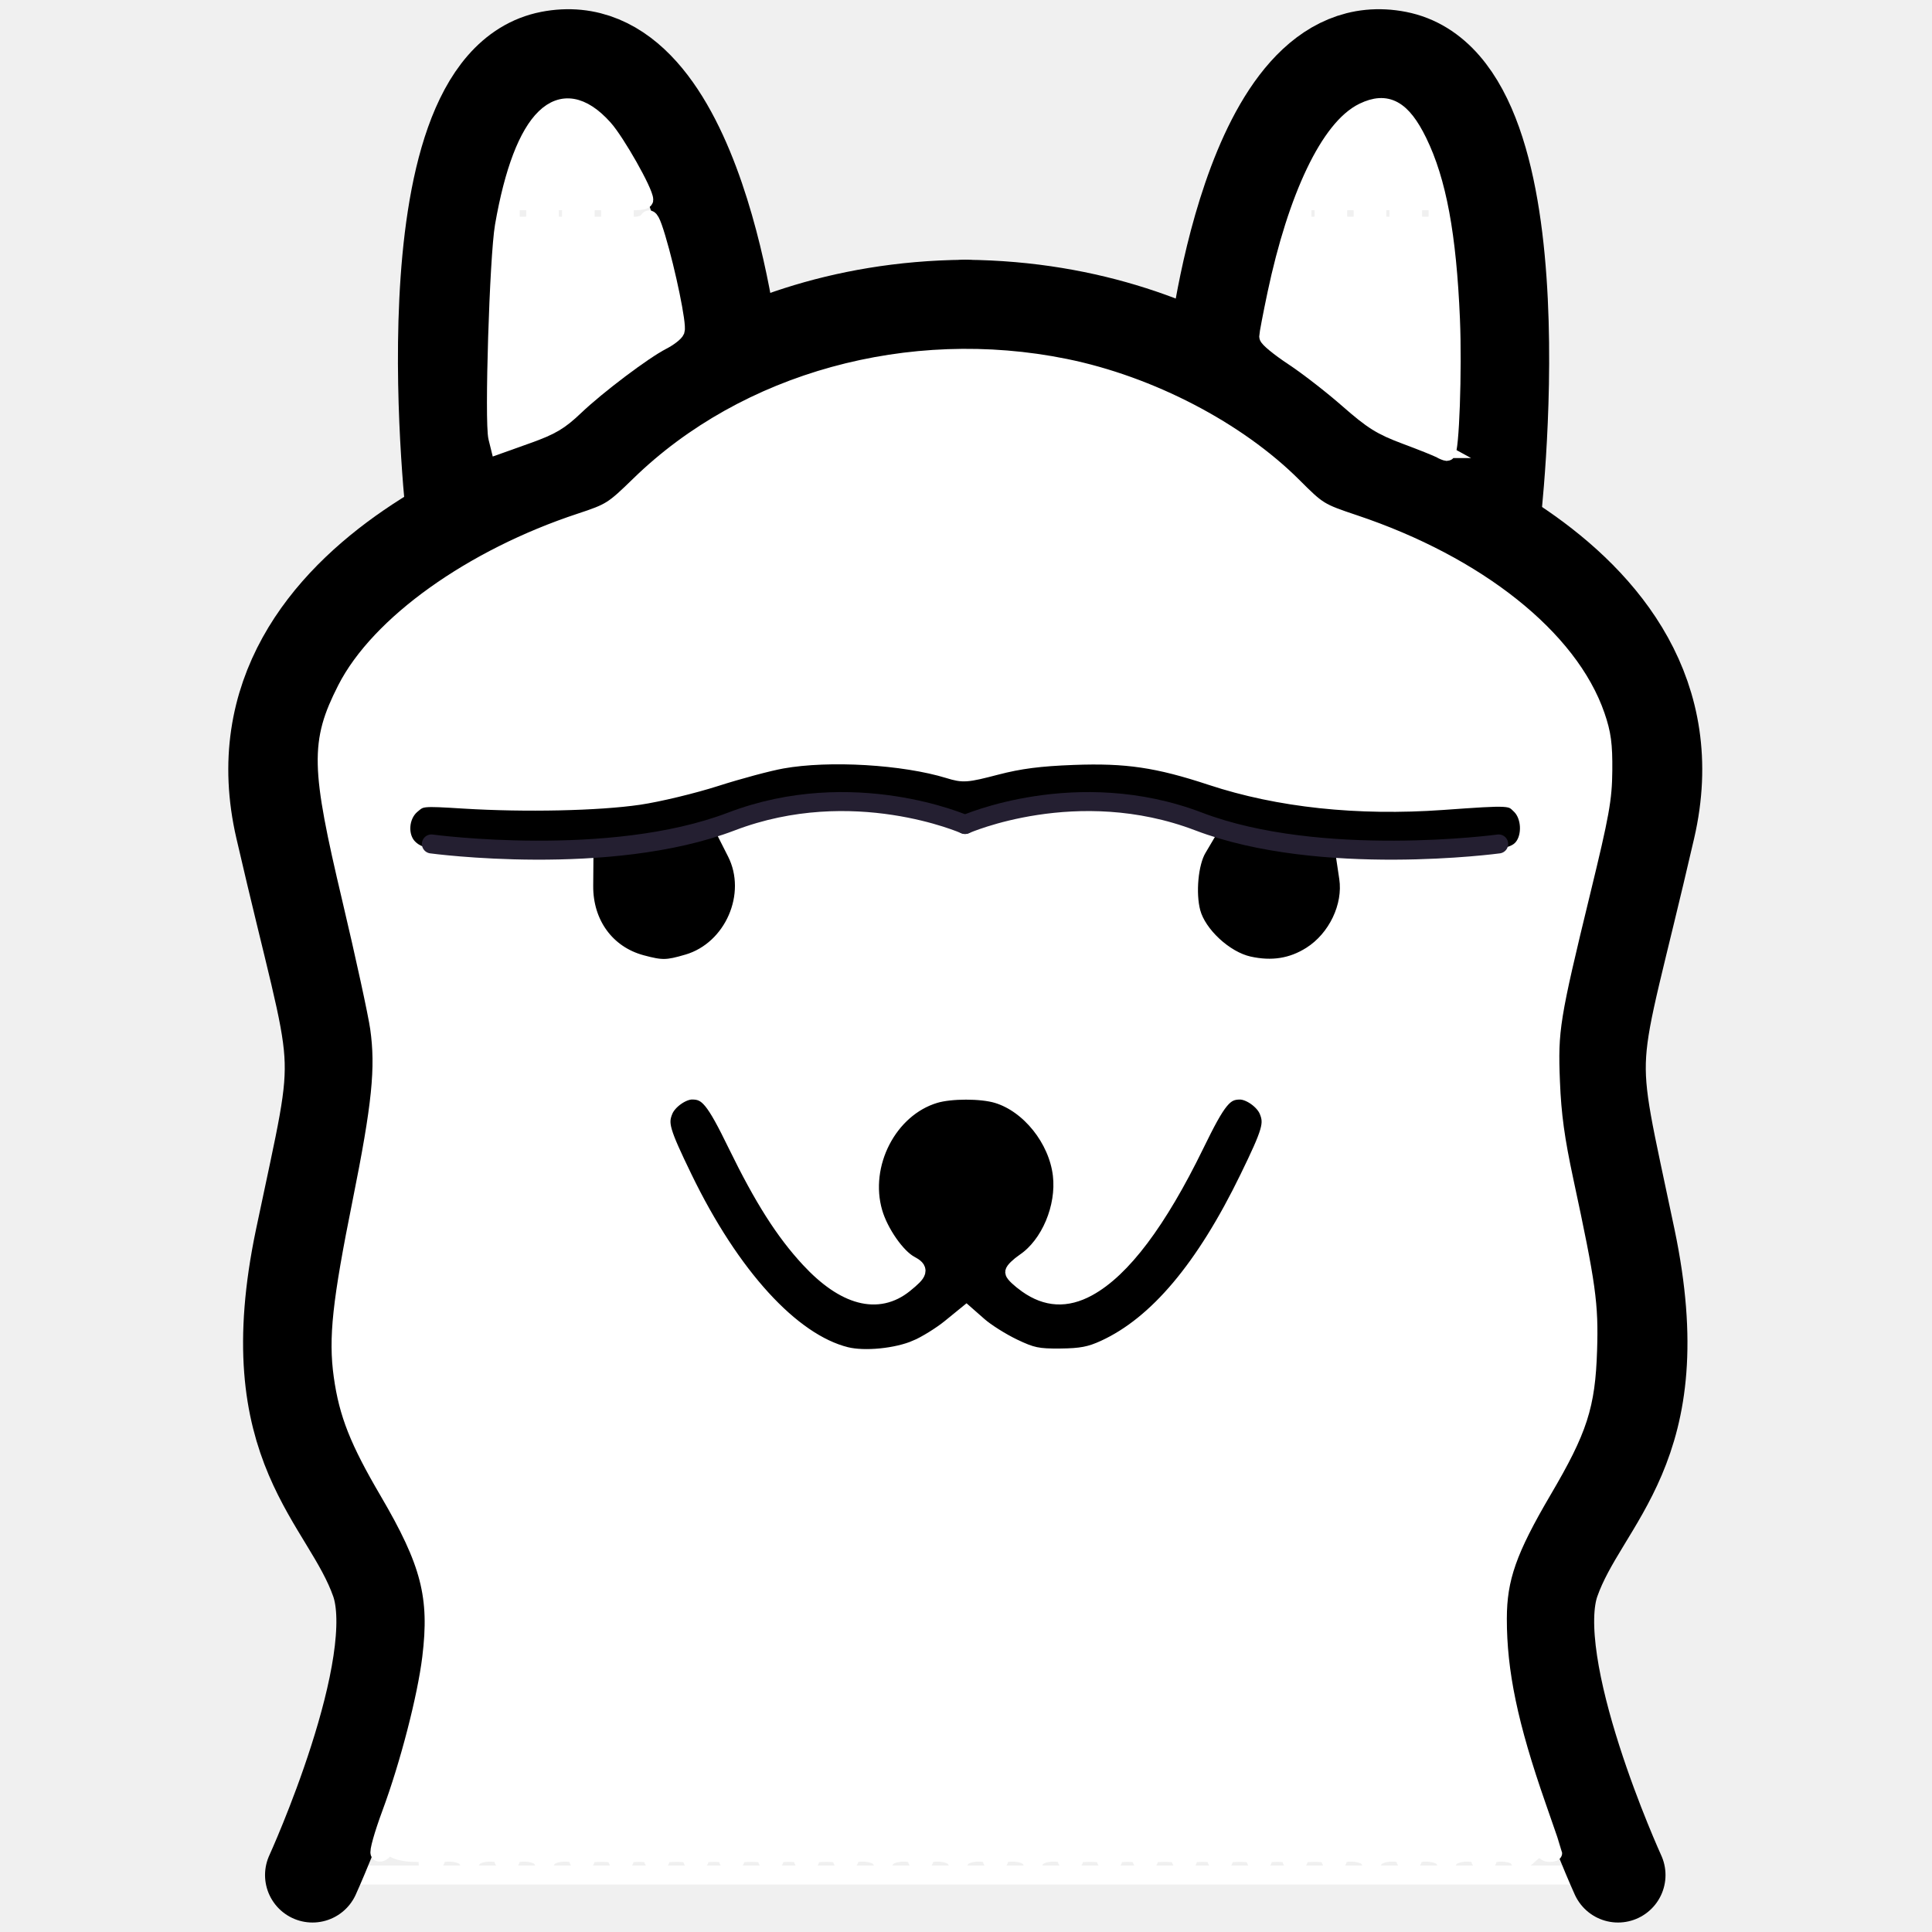
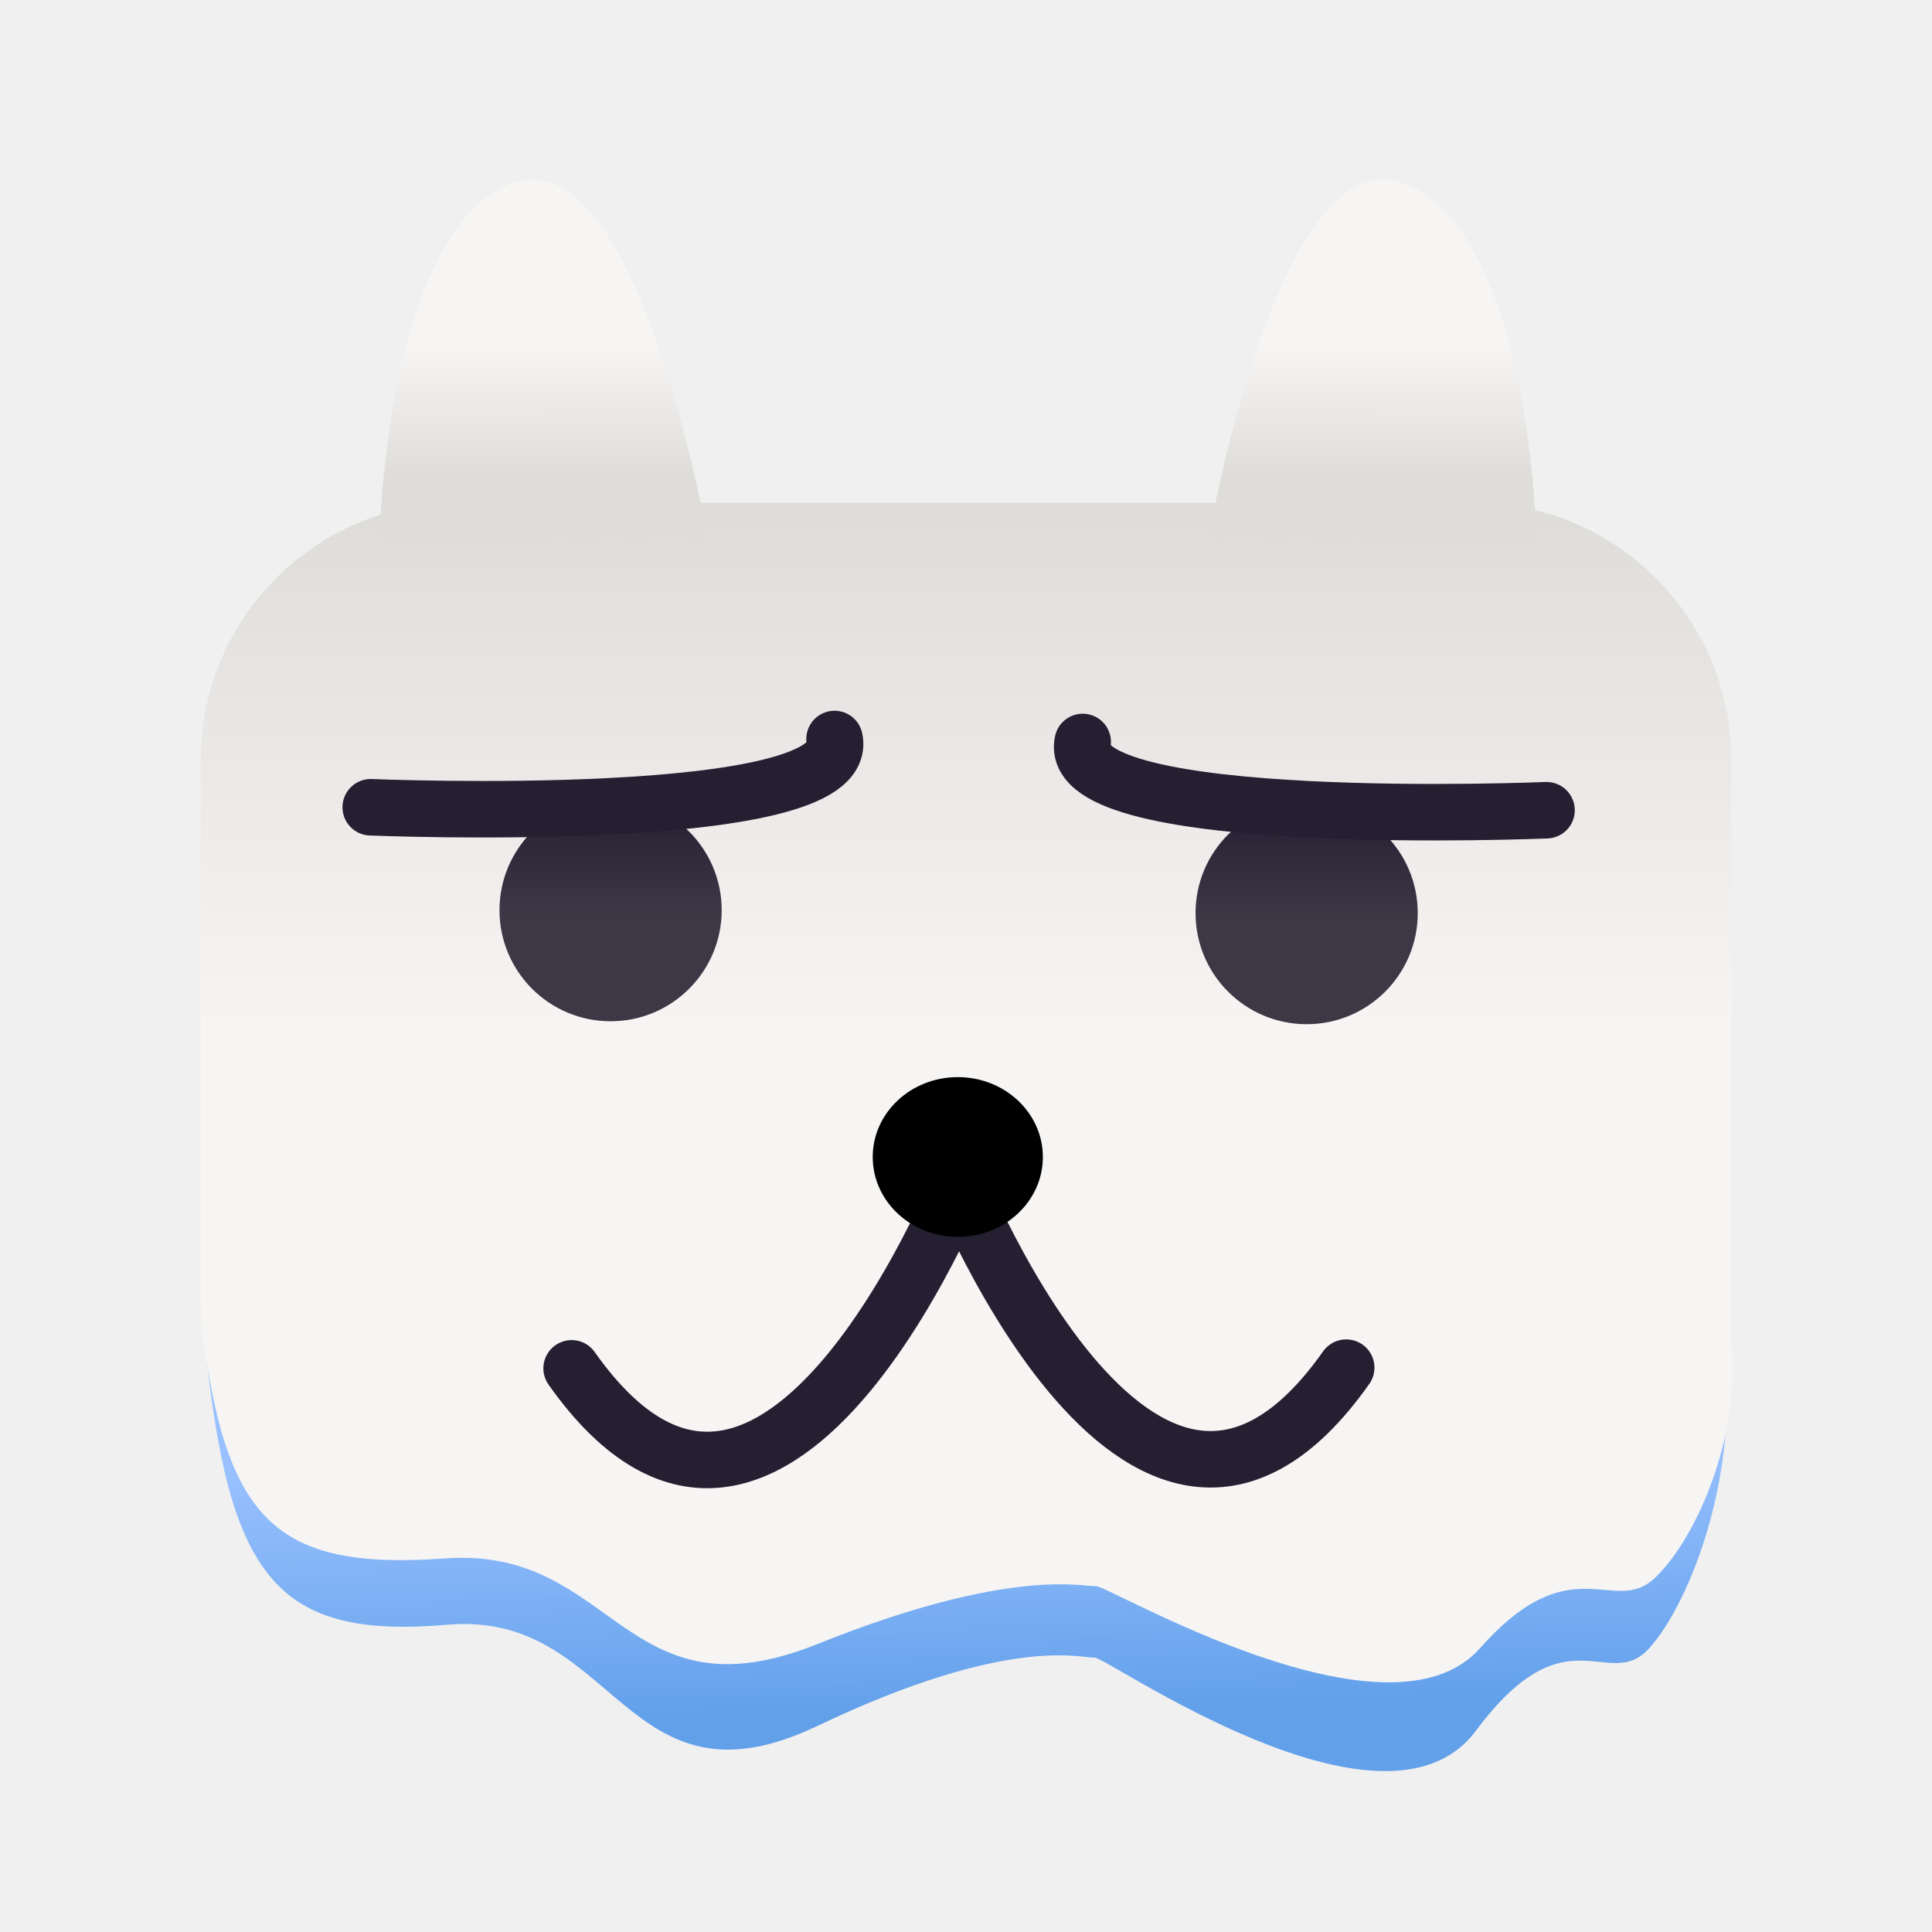
- <svg xmlns="http://www.w3.org/2000/svg" width="64" height="64" id="svg11300" version="1.0" style="display:inline;enable-background:new" viewBox="0 0 101.759 101.759" xml:space="preserve">
-   <defs id="defs3" />
-   <rect style="fill:none;stroke:#241f31;stroke-linecap:round;stroke-opacity:0" id="rect1" width="64" height="64" x="0.5" y="0.5" />
-   <g id="layer1" style="display:inline" transform="translate(-13.12037,-189.2404)">
-     <g id="layer2" style="display:none" />
-     <g id="layer4" style="display:none;enable-background:new" />
-     <g id="layer5" style="display:inline">
-       <path style="display:inline;fill:none;stroke:#000000;stroke-width:3;stroke-linecap:round;stroke-linejoin:miter;stroke-dasharray:none;stroke-opacity:1;enable-background:new" d="m 49.58,248.352 c 0,0 6.943,18.1 14.42,7.504" id="path2" />
-       <path style="display:inline;fill:none;stroke:#000000;stroke-width:3;stroke-linecap:round;stroke-linejoin:miter;stroke-dasharray:none;stroke-opacity:1;enable-background:new" d="m 78.42,248.352 c 0,0 -6.943,18.1 -14.42,7.504" id="path2-6" />
-       <circle style="display:inline;fill:#000000;stroke-width:1.833;enable-background:new" id="path3" cx="64" cy="251.689" r="4.957" />
-       <circle style="display:inline;fill:#000000;enable-background:new" id="path4" cx="48.08" cy="235.961" r="4.108" />
-       <circle style="display:inline;fill:#000000;enable-background:new" id="path4-7" cx="79.92" cy="236" r="4.108" />
-       <g id="g8">
-         <path style="display:inline;fill:#ffffff;stroke:#ffffff;stroke-width:1px;stroke-linecap:butt;stroke-linejoin:miter;stroke-opacity:1;enable-background:new" d="M 29.58,288 H 98.343" id="path8" />
-         <g id="g7" style="fill:none">
-           <path style="fill:none;stroke:#000000;stroke-width:5;stroke-linecap:round;stroke-linejoin:miter;stroke-dasharray:none;stroke-opacity:1" d="m 29.58,288 c 0,0 5.034,-11.015 3.449,-15.507 -1.585,-4.492 -6.289,-6.942 -3.979,-17.98 2.31,-11.038 2.156,-7.826 -1.044,-21.685 -3.2,-13.86 15.901,-18.926 15.901,-18.926 0,0 6.722,-8.361 20.054,-8.479" id="path5" />
-           <path style="display:inline;fill:none;stroke:#000000;stroke-width:5;stroke-linecap:round;stroke-linejoin:miter;stroke-dasharray:none;stroke-opacity:1;enable-background:new" d="m 98.343,288 c 0,0 -5.034,-11.015 -3.449,-15.507 1.585,-4.492 6.289,-6.942 3.979,-17.98 -2.31,-11.038 -2.156,-7.826 1.044,-21.685 3.2,-13.86 -15.901,-18.926 -15.901,-18.926 0,0 -6.722,-8.361 -20.054,-8.479" id="path5-5" />
-         </g>
-       </g>
-       <g id="g11">
-         <path style="fill:none;stroke:#000000;stroke-width:3;stroke-linecap:round;stroke-linejoin:miter;stroke-dasharray:none;stroke-opacity:1" d="m 35.854,232.827 c 0,0 9.385,1.269 15.802,-1.182 6.417,-2.451 12.305,0.158 12.305,0.158" id="path6" />
-         <path style="display:inline;fill:none;stroke:#000000;stroke-width:3;stroke-linecap:round;stroke-linejoin:miter;stroke-dasharray:none;stroke-opacity:1;enable-background:new" d="m 92.068,232.827 c 0,0 -9.385,1.269 -15.802,-1.182 -6.417,-2.451 -12.305,0.158 -12.305,0.158" id="path6-3" />
-       </g>
-       <path style="fill:none;stroke:#000000;stroke-width:5;stroke-linecap:butt;stroke-linejoin:miter;stroke-dasharray:none;stroke-opacity:1" d="m 37.052,216.754 c 0,0 -2.757,-22.91 5.049,-24.434 7.806,-1.523 9.603,15.861 9.603,15.861" id="path7" />
-       <path style="display:inline;fill:none;stroke:#000000;stroke-width:5;stroke-linecap:butt;stroke-linejoin:miter;stroke-dasharray:none;stroke-opacity:1;enable-background:new" d="m 91.743,216.754 c 0,0 2.757,-22.91 -5.049,-24.434 -7.806,-1.523 -9.603,15.861 -9.603,15.861" id="path7-5" />
-       <path style="fill:#ffffff;stroke:#ffffff;stroke-width:0.858;stroke-linecap:round;stroke-dasharray:none;stroke-opacity:1" d="m 35.604,115.134 c 0,-0.186 -0.191,-0.257 -0.689,-0.257 -0.379,0 -0.844,-0.097 -1.035,-0.214 -0.281,-0.174 -0.373,-0.17 -0.493,0.021 -0.081,0.129 -0.221,0.207 -0.311,0.172 -0.091,-0.035 0.177,-0.988 0.595,-2.117 0.949,-2.563 1.861,-6.091 2.118,-8.187 0.395,-3.225 -0.065,-5.01 -2.254,-8.745 -1.568,-2.675 -2.129,-4.094 -2.409,-6.089 -0.279,-1.988 -0.076,-3.882 0.985,-9.157 1.034,-5.141 1.231,-7.077 0.933,-9.18 -0.107,-0.755 -0.772,-3.812 -1.477,-6.793 -1.652,-6.978 -1.681,-8.24 -0.254,-11.051 1.747,-3.442 6.664,-6.953 12.372,-8.836 1.577,-0.52 1.71,-0.604 3.089,-1.948 5.615,-5.473 14.255,-7.854 22.452,-6.187 4.472,0.909 9.084,3.31 12.042,6.268 1.296,1.296 1.375,1.344 3.184,1.95 6.483,2.169 11.363,6.049 12.773,10.155 0.323,0.942 0.399,1.508 0.387,2.887 -0.013,1.5 -0.157,2.301 -1.145,6.361 -1.63,6.702 -1.723,7.281 -1.613,10.025 0.07,1.751 0.245,3.028 0.718,5.233 1.178,5.491 1.317,6.489 1.238,8.922 -0.094,2.915 -0.5,4.172 -2.383,7.378 -1.849,3.147 -2.367,4.622 -2.37,6.745 -0.004,2.816 0.586,5.639 2.059,9.854 0.47,1.346 0.855,2.466 0.855,2.49 1.9e-5,0.024 -0.116,0.043 -0.257,0.043 -0.142,0 -0.257,-0.077 -0.257,-0.172 0,-0.289 -0.27,-0.193 -0.774,0.274 -0.42,0.389 -0.5,0.411 -0.634,0.172 -0.208,-0.371 -1.509,-0.386 -1.509,-0.017 0,0.142 -0.116,0.257 -0.257,0.257 -0.142,0 -0.257,-0.116 -0.257,-0.257 0,-0.387 -1.3,-0.351 -1.536,0.043 -0.172,0.286 -0.189,0.286 -0.36,0 -0.236,-0.394 -1.536,-0.43 -1.536,-0.043 0,0.142 -0.116,0.257 -0.257,0.257 -0.142,0 -0.257,-0.116 -0.257,-0.257 0,-0.387 -1.3,-0.351 -1.536,0.043 -0.172,0.286 -0.189,0.286 -0.36,0 -0.236,-0.394 -1.536,-0.43 -1.536,-0.043 0,0.142 -0.116,0.257 -0.257,0.257 -0.142,0 -0.257,-0.116 -0.257,-0.257 0,-0.191 -0.2,-0.257 -0.772,-0.257 -0.572,0 -0.772,0.067 -0.772,0.257 0,0.142 -0.116,0.257 -0.257,0.257 -0.142,0 -0.257,-0.116 -0.257,-0.257 0,-0.186 -0.191,-0.257 -0.686,-0.257 -0.496,0 -0.686,0.071 -0.686,0.257 0,0.142 -0.116,0.257 -0.257,0.257 -0.142,0 -0.257,-0.116 -0.257,-0.257 0,-0.191 -0.2,-0.257 -0.772,-0.257 -0.572,0 -0.772,0.067 -0.772,0.257 0,0.142 -0.116,0.257 -0.257,0.257 -0.142,0 -0.257,-0.116 -0.257,-0.257 0,-0.186 -0.191,-0.257 -0.686,-0.257 -0.496,0 -0.686,0.071 -0.686,0.257 0,0.142 -0.116,0.257 -0.257,0.257 -0.142,0 -0.257,-0.116 -0.257,-0.257 0,-0.191 -0.2,-0.257 -0.772,-0.257 -0.572,0 -0.772,0.067 -0.772,0.257 0,0.142 -0.116,0.257 -0.257,0.257 -0.142,0 -0.257,-0.116 -0.257,-0.257 0,-0.186 -0.191,-0.257 -0.686,-0.257 -0.496,0 -0.686,0.071 -0.686,0.257 0,0.142 -0.116,0.257 -0.257,0.257 -0.142,0 -0.257,-0.116 -0.257,-0.257 0,-0.191 -0.2,-0.257 -0.772,-0.257 -0.572,0 -0.772,0.067 -0.772,0.257 0,0.142 -0.116,0.257 -0.257,0.257 -0.142,0 -0.257,-0.116 -0.257,-0.257 0,-0.387 -1.3,-0.351 -1.536,0.043 -0.172,0.286 -0.189,0.286 -0.36,0 -0.236,-0.394 -1.536,-0.43 -1.536,-0.043 0,0.142 -0.116,0.257 -0.257,0.257 -0.142,0 -0.257,-0.116 -0.257,-0.257 0,-0.387 -1.3,-0.351 -1.536,0.043 -0.172,0.286 -0.189,0.286 -0.36,0 -0.236,-0.394 -1.536,-0.43 -1.536,-0.043 0,0.142 -0.116,0.257 -0.257,0.257 -0.142,0 -0.257,-0.116 -0.257,-0.257 0,-0.387 -1.3,-0.351 -1.536,0.043 -0.172,0.286 -0.189,0.286 -0.36,0 -0.236,-0.394 -1.536,-0.43 -1.536,-0.043 0,0.142 -0.116,0.257 -0.257,0.257 -0.142,0 -0.257,-0.116 -0.257,-0.257 0,-0.191 -0.2,-0.257 -0.772,-0.257 -0.572,0 -0.772,0.067 -0.772,0.257 0,0.142 -0.116,0.257 -0.257,0.257 -0.142,0 -0.257,-0.116 -0.257,-0.257 0,-0.186 -0.191,-0.257 -0.686,-0.257 -0.496,0 -0.686,0.071 -0.686,0.257 0,0.142 -0.116,0.257 -0.257,0.257 -0.142,0 -0.257,-0.116 -0.257,-0.257 0,-0.191 -0.2,-0.257 -0.772,-0.257 -0.572,0 -0.772,0.067 -0.772,0.257 0,0.142 -0.116,0.257 -0.257,0.257 -0.142,0 -0.257,-0.116 -0.257,-0.257 0,-0.186 -0.191,-0.257 -0.686,-0.257 -0.496,0 -0.686,0.071 -0.686,0.257 0,0.142 -0.116,0.257 -0.257,0.257 -0.142,0 -0.257,-0.116 -0.257,-0.257 0,-0.191 -0.2,-0.257 -0.772,-0.257 -0.572,0 -0.772,0.067 -0.772,0.257 0,0.142 -0.116,0.257 -0.257,0.257 -0.142,0 -0.257,-0.116 -0.257,-0.257 0,-0.186 -0.191,-0.257 -0.686,-0.257 -0.496,0 -0.686,0.071 -0.686,0.257 0,0.142 -0.116,0.257 -0.257,0.257 -0.142,0 -0.257,-0.116 -0.257,-0.257 0,-0.191 -0.2,-0.257 -0.772,-0.257 -0.572,0 -0.772,0.067 -0.772,0.257 0,0.142 -0.116,0.257 -0.257,0.257 -0.142,0 -0.257,-0.116 -0.257,-0.257 0,-0.387 -1.3,-0.351 -1.536,0.043 -0.172,0.286 -0.189,0.286 -0.36,0 -0.236,-0.394 -1.536,-0.43 -1.536,-0.043 0,0.142 -0.116,0.257 -0.257,0.257 -0.142,0 -0.257,-0.116 -0.257,-0.257 0,-0.387 -1.3,-0.351 -1.536,0.043 -0.172,0.286 -0.189,0.286 -0.36,0 -0.236,-0.394 -1.536,-0.43 -1.536,-0.043 0,0.142 -0.116,0.257 -0.257,0.257 -0.142,0 -0.257,-0.116 -0.257,-0.257 z M 61.378,88.249 c 0.497,-0.214 1.294,-0.707 1.772,-1.096 l 0.868,-0.707 0.678,0.596 c 0.373,0.328 1.18,0.837 1.794,1.132 0.975,0.468 1.288,0.534 2.488,0.522 1.087,-0.01 1.569,-0.103 2.316,-0.447 2.76,-1.27 5.245,-4.222 7.556,-8.977 1.188,-2.444 1.303,-2.842 1.018,-3.529 -0.211,-0.51 -0.928,-1.018 -1.437,-1.018 -0.805,0 -1.15,0.42 -2.319,2.818 -1.968,4.036 -3.869,6.563 -5.68,7.548 -1.141,0.621 -2.188,0.565 -3.23,-0.173 -0.388,-0.275 -0.706,-0.576 -0.708,-0.671 -0.001,-0.094 0.266,-0.354 0.594,-0.578 1.287,-0.877 2.115,-2.841 1.915,-4.546 -0.22,-1.876 -1.68,-3.701 -3.365,-4.206 -0.83,-0.249 -2.443,-0.249 -3.273,0 -2.42,0.725 -3.929,3.647 -3.192,6.181 0.308,1.059 1.202,2.339 1.892,2.708 0.557,0.298 0.518,0.448 -0.284,1.098 -1.419,1.148 -3.192,0.68 -5.059,-1.336 -1.333,-1.439 -2.45,-3.198 -3.83,-6.027 -1.169,-2.398 -1.515,-2.818 -2.319,-2.818 -0.509,0 -1.226,0.508 -1.437,1.018 -0.284,0.687 -0.17,1.083 1.019,3.538 2.494,5.148 5.661,8.618 8.519,9.334 0.979,0.245 2.673,0.078 3.705,-0.366 z M 49.343,67.931 c 2.362,-0.695 3.617,-3.581 2.508,-5.771 l -0.397,-0.784 1.469,-0.446 c 3.045,-0.925 5.69,-0.974 8.676,-0.161 2.33,0.634 2.439,0.638 4.101,0.155 3.339,-0.97 6.26,-0.967 9.412,0.01 l 1.462,0.453 -0.34,0.576 c -0.43,0.729 -0.579,2.321 -0.312,3.325 0.311,1.167 1.718,2.472 2.964,2.751 1.226,0.274 2.287,0.106 3.272,-0.518 1.339,-0.849 2.15,-2.549 1.927,-4.039 l -0.107,-0.715 3.739,-0.111 c 4.217,-0.125 5.135,-0.257 5.577,-0.802 0.46,-0.568 0.403,-1.632 -0.115,-2.15 -0.487,-0.487 -0.474,-0.487 -4.075,-0.231 -4.464,0.317 -8.634,-0.127 -12.181,-1.299 -2.832,-0.935 -4.473,-1.177 -7.259,-1.073 -1.792,0.067 -2.828,0.201 -4.078,0.526 -1.571,0.409 -1.727,0.42 -2.488,0.186 -2.383,-0.732 -6.307,-0.964 -8.791,-0.519 -0.708,0.127 -2.274,0.546 -3.481,0.933 -1.207,0.386 -3.03,0.825 -4.052,0.975 -2.151,0.315 -5.988,0.398 -9.218,0.199 -2.236,-0.138 -2.256,-0.136 -2.741,0.282 -0.623,0.536 -0.69,1.628 -0.133,2.185 0.551,0.551 1.397,0.673 5.479,0.789 l 3.784,0.108 -0.009,1.133 c -0.015,1.989 1.145,3.578 2.972,4.07 1.066,0.287 1.346,0.283 2.434,-0.037 z" id="path9" transform="translate(0,172)" />
-       <path style="fill:#ffffff;stroke:#ffffff;stroke-width:0.858;stroke-linecap:round;stroke-dasharray:none;stroke-opacity:1" d="m 88.967,40.939 c -0.142,-0.08 -0.952,-0.405 -1.802,-0.722 -1.317,-0.492 -1.768,-0.774 -3.068,-1.914 -0.838,-0.736 -2.131,-1.739 -2.874,-2.23 -0.743,-0.491 -1.35,-0.989 -1.35,-1.107 0,-0.118 0.192,-1.122 0.426,-2.233 1.087,-5.148 2.823,-8.777 4.611,-9.643 1.254,-0.607 2.084,-0.156 2.94,1.595 1.022,2.09 1.549,4.929 1.737,9.361 0.114,2.678 -0.042,7.052 -0.252,7.043 -0.061,-0.003 -0.227,-0.071 -0.369,-0.15 z M 82.79,28.483 c 0,-0.553 -0.041,-0.601 -0.515,-0.601 -0.474,0 -0.515,0.048 -0.515,0.601 0,0.553 0.041,0.601 0.515,0.601 0.474,0 0.515,-0.048 0.515,-0.601 z m 2.059,0 c 0,-0.572 -0.029,-0.601 -0.601,-0.601 -0.572,0 -0.601,0.029 -0.601,0.601 0,0.572 0.029,0.601 0.601,0.601 0.572,0 0.601,-0.029 0.601,-0.601 z m 1.887,0 c 0,-0.553 -0.041,-0.601 -0.515,-0.601 -0.474,0 -0.515,0.048 -0.515,0.601 0,0.553 0.041,0.601 0.515,0.601 0.474,0 0.515,-0.048 0.515,-0.601 z m 2.059,0 c 0,-0.572 -0.029,-0.601 -0.601,-0.601 -0.572,0 -0.601,0.029 -0.601,0.601 0,0.572 0.029,0.601 0.601,0.601 0.572,0 0.601,-0.029 0.601,-0.601 z" id="path10" transform="translate(0,172)" />
-       <path style="fill:#ffffff;stroke:#ffffff;stroke-width:0.858;stroke-linecap:round;stroke-dasharray:none;stroke-opacity:1" d="m 39.271,40.297 c -0.208,-0.828 0.062,-9.519 0.346,-11.157 1.007,-5.804 3.016,-7.75 5.335,-5.171 0.653,0.726 2.147,3.369 2.147,3.797 0,0.064 -0.232,0.116 -0.515,0.116 -0.474,0 -0.515,0.048 -0.515,0.601 0,0.551 0.042,0.601 0.506,0.601 0.281,0 0.573,-0.12 0.656,-0.268 0.111,-0.198 0.247,0.053 0.517,0.952 0.533,1.773 1.115,4.603 1.005,4.889 -0.052,0.135 -0.392,0.398 -0.757,0.584 -0.952,0.486 -3.392,2.325 -4.557,3.435 -0.827,0.788 -1.263,1.046 -2.531,1.499 l -1.532,0.547 z m 1.995,-11.814 c 0,-0.572 -0.029,-0.601 -0.601,-0.601 -0.572,0 -0.601,0.029 -0.601,0.601 0,0.572 0.029,0.601 0.601,0.601 0.572,0 0.601,-0.029 0.601,-0.601 z m 1.887,0 c 0,-0.553 -0.041,-0.601 -0.515,-0.601 -0.474,0 -0.515,0.048 -0.515,0.601 0,0.553 0.041,0.601 0.515,0.601 0.474,0 0.515,-0.048 0.515,-0.601 z m 2.059,0 c 0,-0.572 -0.029,-0.601 -0.601,-0.601 -0.572,0 -0.601,0.029 -0.601,0.601 0,0.572 0.029,0.601 0.601,0.601 0.572,0 0.601,-0.029 0.601,-0.601 z" id="path11" transform="translate(0,172)" />
-       <g id="g11-6" style="display:inline;fill:none;enable-background:new" transform="translate(-0.01218952,0.8642528)">
-         <path style="fill:none;stroke:#241f31;stroke-width:1;stroke-linecap:round;stroke-linejoin:miter;stroke-dasharray:none;stroke-opacity:1" d="m 35.854,232.827 c 0,0 9.385,1.269 15.802,-1.182 6.417,-2.451 12.305,0.158 12.305,0.158" id="path6-2" />
-         <path style="display:inline;fill:none;stroke:#241f31;stroke-width:1;stroke-linecap:round;stroke-linejoin:miter;stroke-dasharray:none;stroke-opacity:1;enable-background:new" d="m 92.068,232.827 c 0,0 -9.385,1.269 -15.802,-1.182 -6.417,-2.451 -12.305,0.158 -12.305,0.158" id="path6-3-9" />
-       </g>
+ <svg xmlns="http://www.w3.org/2000/svg" xmlns:xlink="http://www.w3.org/1999/xlink" width="128" height="128" id="svg11300" version="1.0" style="display:inline;enable-background:new" viewBox="0 0 128 128">
+   <defs id="defs3">
+     <linearGradient id="linearGradient35">
+       <stop style="stop-color:#3d3846;stop-opacity:1;" offset="0" id="stop35" />
+       <stop style="stop-color:#241f31;stop-opacity:1;" offset="1" id="stop36" />
+     </linearGradient>
+     <linearGradient id="linearGradient33">
+       <stop style="stop-color:#99c1ff;stop-opacity:1;" offset="0" id="stop33" />
+       <stop style="stop-color:#62a0ea;stop-opacity:1;" offset="1" id="stop34" />
+     </linearGradient>
+     <linearGradient id="linearGradient31">
+       <stop style="stop-color:#deddda;stop-opacity:1;" offset="0" id="stop31" />
+       <stop style="stop-color:#f6f5f4;stop-opacity:1;" offset="1" id="stop32" />
+     </linearGradient>
+     <linearGradient id="linearGradient24">
+       <stop style="stop-color:#f6f5f4;stop-opacity:1;" offset="0" id="stop24" />
+       <stop style="stop-color:#deddda;stop-opacity:1;" offset="1" id="stop23" />
+     </linearGradient>
+     <linearGradient id="linearGradient12">
+       <stop style="stop-color:#000000;stop-opacity:0;" offset="0" id="stop12" />
+       <stop style="stop-color:#000000;stop-opacity:0;" offset="1" id="stop13" />
+     </linearGradient>
+     <linearGradient xlink:href="#linearGradient12" id="linearGradient13" x1="40.888" y1="205.036" x2="40.906" y2="212.095" gradientUnits="userSpaceOnUse" />
+     <linearGradient xlink:href="#linearGradient24" id="linearGradient23" x1="40.888" y1="205.036" x2="40.906" y2="212.095" gradientUnits="userSpaceOnUse" />
+     <linearGradient xlink:href="#linearGradient24" id="linearGradient29" gradientUnits="userSpaceOnUse" x1="40.888" y1="205.036" x2="40.906" y2="212.095" gradientTransform="matrix(-1,0,0,1,127.1484,2.8384866e-4)" />
+     <linearGradient xlink:href="#linearGradient12" id="linearGradient30" gradientUnits="userSpaceOnUse" x1="40.888" y1="205.036" x2="40.906" y2="212.095" gradientTransform="matrix(-1,0,0,1,127.1484,2.8384866e-4)" />
+     <linearGradient xlink:href="#linearGradient31" id="linearGradient32" x1="63.553" y1="214.195" x2="63.553" y2="241.245" gradientUnits="userSpaceOnUse" />
+     <linearGradient xlink:href="#linearGradient33" id="linearGradient34" x1="64.683" y1="267.046" x2="64.896" y2="278.7" gradientUnits="userSpaceOnUse" gradientTransform="matrix(0.992451,0,0,1.181807,0.483866,-51.63542)" />
+     <linearGradient xlink:href="#linearGradient35" id="linearGradient36" x1="45.112" y1="235.326" x2="45.112" y2="229.176" gradientUnits="userSpaceOnUse" />
+     <linearGradient xlink:href="#linearGradient35" id="linearGradient37" gradientUnits="userSpaceOnUse" x1="45.112" y1="235.326" x2="45.112" y2="229.176" gradientTransform="translate(36.95724,0.1568613)" />
+   </defs>
+   <g id="layer1" style="display:inline" transform="translate(0,-172)">
+     <g id="layer4" transform="matrix(1.247782,0,0,1.247782,-15.85805,-61.00024)">
+       <rect style="display:inline;fill:url(#linearGradient32);fill-opacity:1;stroke:#000000;stroke-width:2.91;stroke-dasharray:none;stroke-opacity:0;enable-background:new" id="rect1" width="81.277" height="56.21" x="23.362" y="213.426" ry="13.681" />
+       <path style="display:inline;fill:url(#linearGradient23);fill-opacity:1;fill-rule:evenodd;stroke:url(#linearGradient13);stroke-width:3;stroke-linecap:round;stroke-dasharray:none;stroke-opacity:0;enable-background:new" d="m 32.849,215.489 c 0,0 0.309,-16.434 7.037,-19.011 6.728,-2.577 10.409,18.938 10.409,18.938" id="path1" />
+       <path style="display:inline;fill:url(#linearGradient29);fill-opacity:1;fill-rule:evenodd;stroke:url(#linearGradient30);stroke-width:3;stroke-linecap:round;stroke-dasharray:none;stroke-opacity:0;enable-background:new" d="m 94.3,215.49 c 0,0 -0.309,-16.434 -7.037,-19.011 C 80.536,193.901 76.854,215.416 76.854,215.416" id="path1-7" />
+       <circle style="display:inline;fill:url(#linearGradient36);fill-opacity:1;stroke:none;stroke-width:3;stroke-linecap:round;stroke-dasharray:none;enable-background:new" id="path3" cx="45.129" cy="235.058" r="5.899" />
+       <circle style="display:inline;fill:url(#linearGradient37);fill-opacity:1;stroke:none;stroke-width:3;stroke-linecap:round;stroke-dasharray:none;enable-background:new" id="path3-6" cx="82.087" cy="235.214" r="5.899" />
+       <path style="display:inline;fill:none;stroke:#241f31;stroke-width:3;stroke-linecap:round;stroke-dasharray:none;stroke-opacity:1;enable-background:new" d="m 32.393,229.594 c 0,0 25.649,1.07 24.627,-3.624" id="path4" />
+       <path style="display:inline;fill:none;stroke:#241f31;stroke-width:3;stroke-linecap:round;stroke-dasharray:none;stroke-opacity:1;enable-background:new" d="m 94.824,229.751 c 0,0 -25.649,1.07 -24.627,-3.624" id="path4-5" />
+       <path style="display:inline;fill:url(#linearGradient34);fill-opacity:1;stroke:none;stroke-width:3.249;stroke-linecap:round;stroke-dasharray:none;enable-background:new" d="m 23.602,258.095 c 1.244,12.498 3.859,15.676 12.859,14.903 9,-0.773 9.385,10.274 19.651,5.374 10.266,-4.901 14.088,-3.562 14.703,-3.632 0.615,-0.07 15.398,10.413 20.254,3.893 4.856,-6.52 7.043,-1.95 9.233,-4.413 2.189,-2.463 4.894,-9.46 3.876,-16.222" id="path8-0" />
+       <path style="display:inline;fill:#f6f5f4;fill-opacity:1;stroke:none;stroke-width:2.999;stroke-linecap:round;stroke-dasharray:none;enable-background:new" d="m 23.389,256.862 c 1.252,10.58 3.884,13.27 12.941,12.615 9.058,-0.655 9.445,8.697 19.777,4.549 10.332,-4.149 14.179,-3.015 14.798,-3.074 0.619,-0.06 15.496,8.815 20.384,3.296 4.887,-5.519 7.088,-1.651 9.292,-3.735 2.203,-2.085 4.926,-8.008 3.901,-13.732" id="path8" />
+       <path style="display:inline;fill:none;stroke:#241f31;stroke-width:3;stroke-linecap:round;stroke-linejoin:miter;stroke-dasharray:none;stroke-opacity:1;enable-background:new" d="m 63.096,248.373 c 0,0 10.156,26.473 21.091,10.976" id="path2" />
+       <path style="display:inline;fill:none;stroke:#241f31;stroke-width:3;stroke-linecap:round;stroke-linejoin:miter;stroke-dasharray:none;stroke-opacity:1;enable-background:new" d="m 64.151,248.409 c 0,0 -10.156,26.473 -21.091,10.976" id="path2-6" />
+       <ellipse style="display:inline;fill:#000000;stroke:none;stroke-width:1.294;stroke-linecap:round;stroke-dasharray:none;enable-background:new" id="path5" cx="63.564" cy="248.164" rx="4.517" ry="4.241" />
    </g>
  </g>
</svg>
